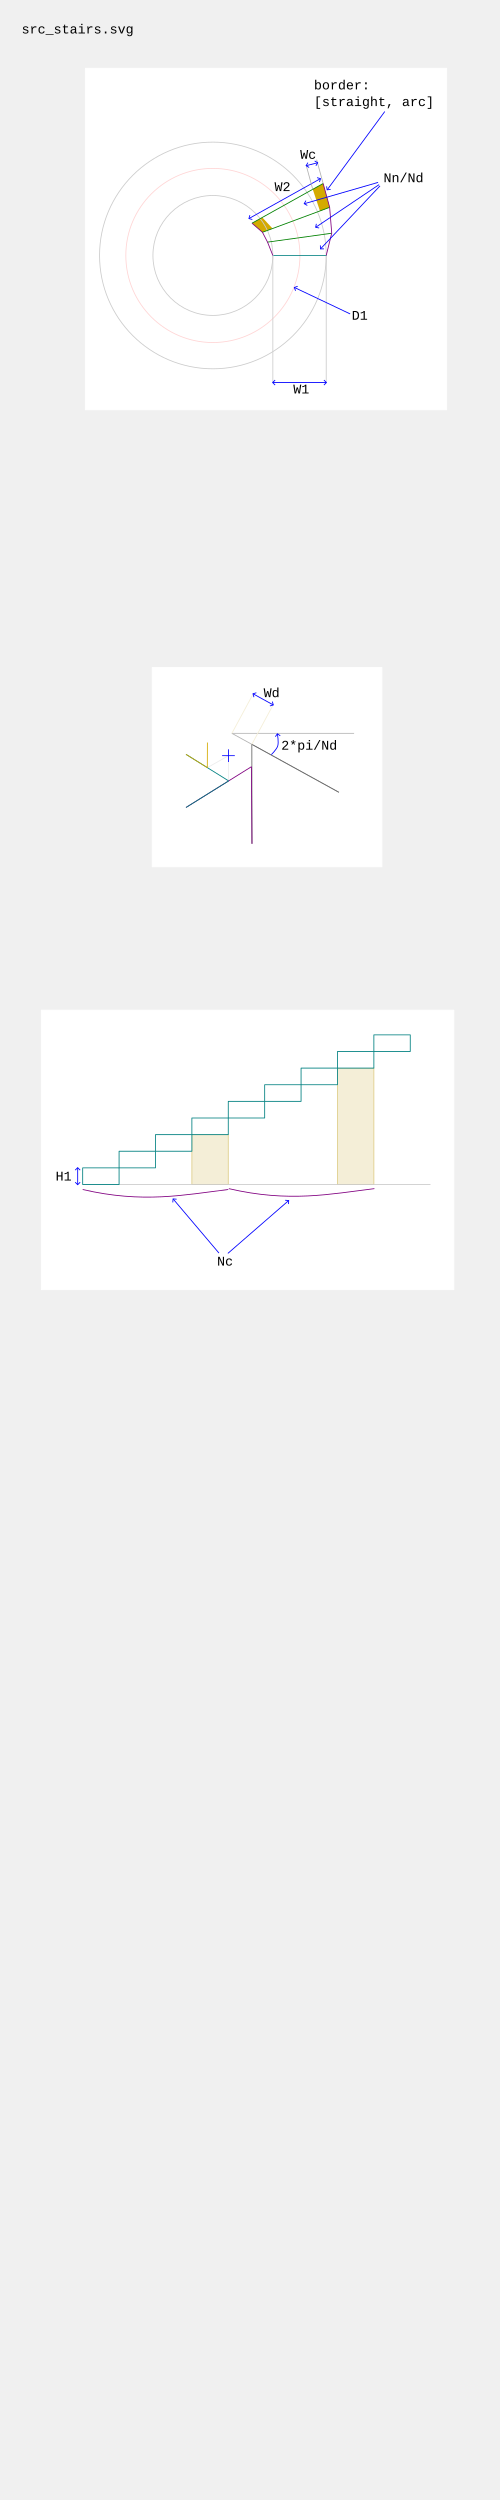
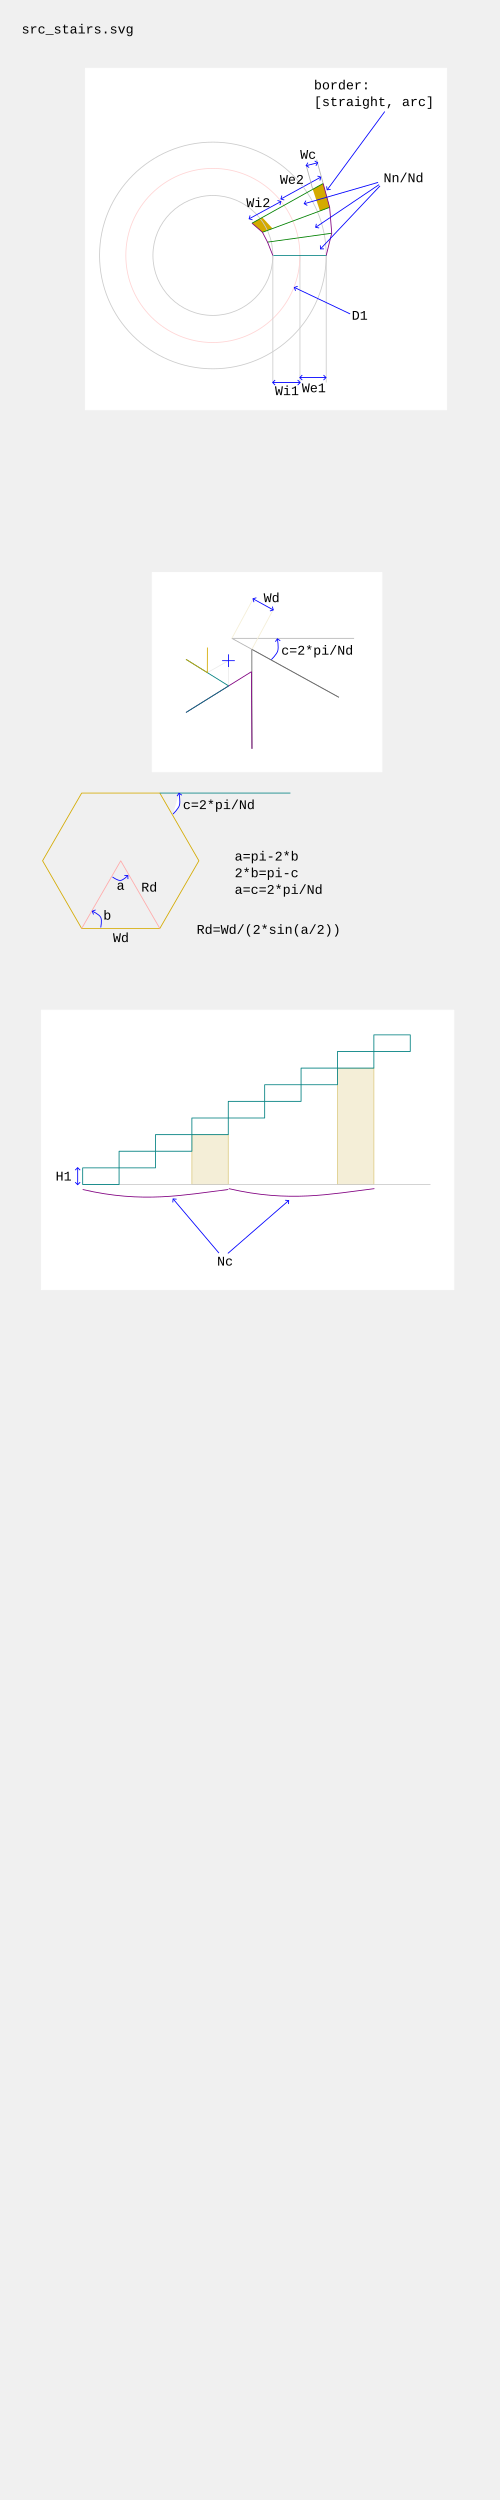
<svg xmlns="http://www.w3.org/2000/svg" width="600" height="3000" viewBox="0 0 158.75 793.75" version="1.1" id="svg1">
  <defs id="defs1">
+     <rect x="102.606" y="90.693" width="53.032" height="40.735" id="rect3" />
+     <rect x="235.956" y="1106.379" width="191.378" height="76.09" id="rect43" />
+     <rect x="250.943" y="1121.751" width="53.801" height="38.045" id="rect42" />
+     <rect x="122.776" y="1141.966" width="57.194" height="29.359" id="rect41" />
+     <rect x="327.91" y="1097.354" width="37.366" height="30.885" id="rect40" />
+     <rect x="258.515" y="1100.405" width="46.517" height="33.554" id="rect39" />
+     <rect x="353.838" y="1002.794" width="218.098" height="95.323" id="rect2" />
    <rect x="542.731" y="201.94" width="38.015" height="24.804" id="rect34" />
    <rect x="376.715" y="93.035" width="171.2" height="45.755" id="rect32" />
    <rect x="303.126" y="1486.652" width="84.265" height="31.647" id="rect31" />
    <rect x="194.458" y="1500" width="57.63" height="36.22" id="rect29" />
    <rect x="370.907" y="807.955" width="63.001" height="33.554" id="rect27" />
    <rect x="455.642" y="917.767" width="130.02" height="72.445" id="rect25" />
    <rect x="468.225" y="438.484" width="40.417" height="22.115" id="rect18" />
    <rect x="450.686" y="460.218" width="64.819" height="34.316" id="rect17" />
    <rect x="451.829" y="366.039" width="48.424" height="33.172" id="rect16" />
    <rect x="475.851" y="281.774" width="65.201" height="35.46" id="rect15" />
    <marker style="overflow:visible" id="ArrowWide" refX="0" refY="0" orient="auto-start-reverse" markerWidth="1" markerHeight="1" viewBox="0 0 1 1" preserveAspectRatio="xMidYMid">
      <path style="fill:none;stroke:context-stroke;stroke-width:1;stroke-linecap:butt" d="M 3,-3 0,0 3,3" transform="rotate(180,0.125,0)" id="path10" />
    </marker>
    <rect x="25.928" y="25.928" width="279.105" height="76.258" id="rect1" />
+     <marker style="overflow:visible" id="ArrowWide-7" refX="0" refY="0" orient="auto-start-reverse" markerWidth="1" markerHeight="1" viewBox="0 0 1 1" preserveAspectRatio="xMidYMid">
+       <path style="fill:none;stroke:context-stroke;stroke-width:1;stroke-linecap:butt" d="M 3,-3 0,0 3,3" transform="rotate(180,0.125,0)" id="path10-5" />
+     </marker>
+     <rect x="455.642" y="917.767" width="130.02" height="72.445" id="rect25-3" />
+     <marker style="overflow:visible" id="ArrowWide-2" refX="0" refY="0" orient="auto-start-reverse" markerWidth="1" markerHeight="1" viewBox="0 0 1 1" preserveAspectRatio="xMidYMid">
+       <path style="fill:none;stroke:context-stroke;stroke-width:1;stroke-linecap:butt" d="M 3,-3 0,0 3,3" transform="rotate(180,0.125,0)" id="path10-9" />
+     </marker>
+     <rect x="450.686" y="460.218" width="64.819" height="34.316" id="rect17-6" />
+     <marker style="overflow:visible" id="ArrowWide-8" refX="0" refY="0" orient="auto-start-reverse" markerWidth="1" markerHeight="1" viewBox="0 0 1 1" preserveAspectRatio="xMidYMid">
+       <path style="fill:none;stroke:context-stroke;stroke-width:1;stroke-linecap:butt" d="M 3,-3 0,0 3,3" transform="rotate(180,0.125,0)" id="path10-7" />
+     </marker>
  </defs>
  <g id="layer1">
    <rect style="fill:#ffffff;stroke:#ffffff;stroke-width:0.265;stroke-linejoin:round" id="rect19" width="114.707" height="108.429" x="27.107" y="21.686" />
+     <path style="fill:none;stroke:#0000ff;stroke-width:0.265;stroke-linejoin:round;marker-start:url(#ArrowWide-8);marker-end:url(#ArrowWide-8)" d="M 89.236,63.15 101.811,56.252" id="path11-2" />
+     <text xml:space="preserve" transform="matrix(0.2645833,0,0,0.2645833,-23.41355,-0.998386)" id="text17-2" style="font-size:16px;line-height:normal;font-family:'Liberation Mono';-inkscape-font-specification:'Liberation Mono';text-decoration-color:#000000;white-space:pre;shape-inside:url(#rect17-6);display:inline;fill:#000000;stroke-width:1;-inkscape-stroke:none;stop-color:#000000">
+       <tspan x="450.686" y="474.455" id="tspan24">We1</tspan>
+     </text>
+     <path style="fill:#ffffff;stroke:#cccccc;stroke-width:0.265;stroke-linejoin:round" d="M 95.234,81.11 V 121.463" id="path5-6-3" />
    <path style="fill:#d4aa00;stroke:none;stroke-width:0.265;stroke-linejoin:round" d="m 102.598,58.26 2.068,7.566 -3.085,1.157 -2.285,-6.881 z" id="path18" />
    <path style="fill:#d4aa00;stroke:none;stroke-width:0.265;stroke-linejoin:round" d="m 80,70.87 3.329,2.875 3.165,-1.232 -3.211,-3.463 z" id="path17" />
    <rect style="fill:#ffffff;stroke:#ffffff;stroke-width:0.265;stroke-linejoin:round" id="rect33" width="130.971" height="88.741" x="13.126" y="320.723" />
    <rect style="fill:#f4eed7;stroke:#decd87;stroke-width:0.265;stroke-linejoin:round" id="rect20-36-9" width="11.556" height="15.836" x="60.92" y="360.243" />
    <rect style="fill:#f4eed7;stroke:#decd87;stroke-width:0.265;stroke-linejoin:round" id="rect20-36-9-2" width="11.556" height="36.952" x="107.145" y="339.127" />
-     <rect style="fill:#ffffff;stroke:#ffffff;stroke-width:0.265;stroke-linejoin:round" id="rect28" width="72.939" height="63.254" x="48.323" y="211.956" />
-     <path style="fill:none;stroke:#ececec;stroke-width:0.265;stroke-linejoin:round" d="m 65.822,243.723 6.713,-3.796 0.054,8.01" id="path28" />
+     <rect style="fill:#ffffff;stroke:#ffffff;stroke-width:0.265;stroke-linejoin:round" id="rect28" width="72.939" height="63.254" x="48.323" y="181.793" />
+     <path style="fill:none;stroke:#ececec;stroke-width:0.265;stroke-linejoin:round" d="m 65.822,213.56 6.713,-3.796 0.054,8.01" id="path28" />
    <circle style="fill:none;stroke:#cccccc;stroke-width:0.265;stroke-linejoin:round" id="path1-3-1" cx="67.592" cy="81.11" r="35.984" />
    <text xml:space="preserve" transform="scale(0.2645833)" id="text1" style="font-size:16px;line-height:normal;font-family:'Liberation Mono';-inkscape-font-specification:'Liberation Mono';text-decoration-color:#000000;white-space:pre;shape-inside:url(#rect1);display:inline;fill:#000000;stroke-width:1;-inkscape-stroke:none;stop-color:#000000">
-       <tspan x="25.928" y="40.164" id="tspan1">src_stairs.svg</tspan>
+       <tspan x="25.928" y="40.164" id="tspan25">src_stairs.svg</tspan>
    </text>
    <circle style="fill:none;stroke:#ffd5d5;stroke-width:0.265;stroke-linejoin:round" id="path1" cx="67.592" cy="81.11" r="27.642" />
    <circle style="fill:none;stroke:#cccccc;stroke-width:0.265;stroke-linejoin:round" id="path1-3" cx="67.592" cy="81.11" r="19.036" />
    <path style="fill:#ffffff;stroke:#008080;stroke-width:0.265;stroke-linejoin:round" d="M 86.76,81.11 H 103.708" id="path2" />
    <path style="fill:#ffffff;stroke:#008000;stroke-width:0.265;stroke-linejoin:round" d="M 84.944,76.873 105.322,74.048" id="path3" />
    <path style="fill:#ffffff;stroke:#008000;stroke-width:0.265;stroke-linejoin:round" d="M 83.329,73.746 104.666,65.826" id="path4" />
    <path style="fill:#ffffff;stroke:#cccccc;stroke-width:0.265;stroke-linejoin:round" d="M 86.627,81.11 V 121.463" id="path5" />
    <path style="fill:#ffffff;stroke:#cccccc;stroke-width:0.265;stroke-linejoin:round" d="M 103.576,81.11 V 121.463" id="path5-6" />
+     <path style="fill:none;stroke:#0000ff;stroke-width:0.265;stroke-linejoin:round;marker-start:url(#ArrowWide-2);marker-end:url(#ArrowWide-2)" d="m 95.244,119.876 8.2,-1e-5" id="path9-0" />
    <path style="fill:#ffffff;stroke:#008000;stroke-width:0.265;stroke-linejoin:round" d="M 80,70.87 102.598,58.26" id="path6" />
    <path style="fill:none;stroke:#800080;stroke-width:0.265;stroke-linejoin:round" d="M 86.627,81.11 84.944,76.873 83.329,73.746 80,70.87" id="path7" />
    <path style="fill:none;stroke:#800080;stroke-width:0.265;stroke-linejoin:round" d="m 103.576,81.11 1.746,-7.062 -0.656,-8.222 -2.068,-7.566" id="path8" />
-     <path style="fill:none;stroke:#0000ff;stroke-width:0.265;stroke-linejoin:round;marker-start:url(#ArrowWide);marker-end:url(#ArrowWide)" d="m 86.627,121.463 16.948,-10e-6" id="path9" />
-     <path style="fill:none;stroke:#0000ff;stroke-width:0.265;stroke-linejoin:round;marker-start:url(#ArrowWide);marker-end:url(#ArrowWide)" d="M 79.092,69.357 101.69,56.747" id="path11" />
+     <path style="fill:none;stroke:#0000ff;stroke-width:0.265;stroke-linejoin:round;marker-start:url(#ArrowWide);marker-end:url(#ArrowWide)" d="m 86.627,121.463 8.606,-10e-6" id="path9" />
+     <path style="fill:none;stroke:#0000ff;stroke-width:0.265;stroke-linejoin:round;marker-start:url(#ArrowWide);marker-end:url(#ArrowWide)" d="M 79.148,69.44 89.128,64.015" id="path11" />
    <path style="fill:none;stroke:#0000ff;stroke-width:0.265;stroke-linejoin:round;marker-start:url(#ArrowWide)" d="M 96.646,64.666 120.051,57.907" id="path12" />
    <path style="fill:none;stroke:#0000ff;stroke-width:0.265;stroke-linejoin:round;marker-start:url(#ArrowWide)" d="M 100.278,72.131 120.354,58.613" id="path13" />
    <path style="fill:none;stroke:#0000ff;stroke-width:0.265;stroke-linejoin:round;marker-start:url(#ArrowWide)" d="M 101.791,78.992 120.656,59.017" id="path14" />
    <path style="fill:none;stroke:#0000ff;stroke-width:0.265;stroke-linejoin:round;marker-start:url(#ArrowWide)" d="m 93.519,91.299 17.655,8.373" id="path15" />
    <text xml:space="preserve" transform="matrix(0.2645833,0,0,0.2645833,-7.868886,0.9079483)" id="text16" style="font-size:16px;line-height:normal;font-family:'Liberation Mono';-inkscape-font-specification:'Liberation Mono';text-decoration-color:#000000;white-space:pre;shape-inside:url(#rect16);display:inline;fill:#000000;stroke-width:1;-inkscape-stroke:none;stop-color:#000000">
-       <tspan x="451.83" y="380.276" id="tspan2">D1</tspan>
+       <tspan x="451.83" y="380.276" id="tspan26">D1</tspan>
    </text>
-     <text xml:space="preserve" transform="matrix(0.2645833,0,0,0.2645833,-26.12874,-0.6052989)" id="text17" style="font-size:16px;line-height:normal;font-family:'Liberation Mono';-inkscape-font-specification:'Liberation Mono';text-decoration-color:#000000;white-space:pre;shape-inside:url(#rect17);display:inline;fill:#000000;stroke-width:1;-inkscape-stroke:none;stop-color:#000000">
-       <tspan x="450.686" y="474.455" id="tspan3">W1</tspan>
+     <text xml:space="preserve" transform="matrix(0.2645833,0,0,0.2645833,-31.94957,-0.07613223)" id="text17" style="font-size:16px;line-height:normal;font-family:'Liberation Mono';-inkscape-font-specification:'Liberation Mono';text-decoration-color:#000000;white-space:pre;shape-inside:url(#rect17);display:inline;fill:#000000;stroke-width:1;-inkscape-stroke:none;stop-color:#000000">
+       <tspan x="450.686" y="474.455" id="tspan27">Wi1</tspan>
    </text>
-     <text xml:space="preserve" transform="matrix(0.2645833,0,0,0.2645833,-36.72147,-59.11753)" id="text18" style="font-size:16px;line-height:normal;font-family:'Liberation Mono';-inkscape-font-specification:'Liberation Mono';text-decoration-color:#000000;white-space:pre;shape-inside:url(#rect18);display:inline;fill:#000000;stroke-width:1;-inkscape-stroke:none;stop-color:#000000">
-       <tspan x="468.225" y="452.721" id="tspan4">W2</tspan>
+     <text xml:space="preserve" transform="matrix(0.2645833,0,0,0.2645833,-45.68987,-54.03365)" id="text18" style="font-size:16px;line-height:normal;font-family:'Liberation Mono';-inkscape-font-specification:'Liberation Mono';text-decoration-color:#000000;white-space:pre;shape-inside:url(#rect18);display:inline;fill:#000000;stroke-width:1;-inkscape-stroke:none;stop-color:#000000">
+       <tspan x="468.225" y="452.721" id="tspan28">Wi2</tspan>
    </text>
-     <path style="fill:#ffffff;stroke:#b3b3b3;stroke-width:0.265;stroke-linejoin:round" d="M 73.618,232.838 H 112.424" id="path19" />
-     <path style="fill:#ffffff;stroke:#b3b3b3;stroke-width:0.265;stroke-linejoin:round" d="m 73.618,232.838 33.991,18.722" id="path19-9" />
-     <path style="fill:#ffffff;stroke:#666666;stroke-width:0.265;stroke-linejoin:round" d="m 79.957,236.329 27.653,15.231" id="path20" />
-     <path style="fill:#ffffff;stroke:#666666;stroke-width:0.265;stroke-linejoin:round" d="m 79.957,236.329 0.045,31.57" id="path20-2" />
-     <path style="fill:#ffffff;stroke:#800080;stroke-width:0.265;stroke-linejoin:round" d="m 79.824,243.431 0.177,24.468" id="path21" />
-     <path style="fill:#ffffff;stroke:#800080;stroke-width:0.265;stroke-linejoin:round" d="m 79.824,243.431 -20.769,12.936" id="path21-4" />
-     <path style="fill:#ffffff;stroke:#008080;stroke-width:0.265;stroke-linejoin:round" d="M 59.055,256.367 72.589,247.938" id="path22" />
-     <path style="fill:#ffffff;stroke:#008080;stroke-width:0.265;stroke-linejoin:round" d="m 59.055,239.508 13.534,8.429" id="path22-0" />
-     <path style="fill:#ffffff;stroke:#d4aa00;stroke-width:0.265;stroke-linejoin:round" d="m 59.055,239.508 6.767,4.215" id="path23" />
-     <path style="fill:#ffffff;stroke:#d4aa00;stroke-width:0.265;stroke-linejoin:round" d="m 65.848,235.751 -0.026,7.972" id="path23-6" />
-     <path style="fill:#ffffff;stroke:#0000ff;stroke-width:0.265;stroke-linejoin:round" d="m 70.517,239.927 h 4.035" id="path24" />
-     <path style="fill:#ffffff;stroke:#0000ff;stroke-width:0.265;stroke-linejoin:round" d="m 72.535,241.945 v -4.035" id="path24-1" />
-     <path style="fill:#ffffff;stroke:#0000ff;stroke-width:0.265;stroke-linejoin:round;marker-end:url(#ArrowWide)" d="m 86.154,239.597 c 0,0 1.678,-1.646 2.018,-2.724 0.385,-1.219 -0.101,-3.834 -0.101,-3.834" id="path25" />
-     <text xml:space="preserve" transform="matrix(0.2645833,0,0,0.2645833,-31.27378,-8.575068)" id="text25" style="font-size:16px;line-height:normal;font-family:'Liberation Mono';-inkscape-font-specification:'Liberation Mono';text-decoration-color:#000000;white-space:pre;shape-inside:url(#rect25);display:inline;fill:#000000;stroke-width:1;-inkscape-stroke:none;stop-color:#000000">
-       <tspan x="455.643" y="932.002" id="tspan5">2*pi/Nd</tspan>
+     <path style="fill:#ffffff;stroke:#b3b3b3;stroke-width:0.265;stroke-linejoin:round" d="M 73.618,202.675 H 112.424" id="path19" />
+     <path style="fill:#ffffff;stroke:#b3b3b3;stroke-width:0.265;stroke-linejoin:round" d="m 73.618,202.675 33.991,18.722" id="path19-9" />
+     <path style="fill:#ffffff;stroke:#666666;stroke-width:0.265;stroke-linejoin:round" d="m 79.957,206.167 27.653,15.231" id="path20" />
+     <path style="fill:#ffffff;stroke:#666666;stroke-width:0.265;stroke-linejoin:round" d="m 79.957,206.167 0.045,31.57" id="path20-2" />
+     <path style="fill:#ffffff;stroke:#800080;stroke-width:0.265;stroke-linejoin:round" d="m 79.824,213.268 0.177,24.468" id="path21" />
+     <path style="fill:#ffffff;stroke:#800080;stroke-width:0.265;stroke-linejoin:round" d="m 79.824,213.268 -20.769,12.936" id="path21-4" />
+     <path style="fill:#ffffff;stroke:#008080;stroke-width:0.265;stroke-linejoin:round" d="M 59.055,226.204 72.589,217.775" id="path22" />
+     <path style="fill:#ffffff;stroke:#008080;stroke-width:0.265;stroke-linejoin:round" d="m 59.055,209.345 13.534,8.429" id="path22-0" />
+     <path style="fill:#ffffff;stroke:#d4aa00;stroke-width:0.265;stroke-linejoin:round" d="m 59.055,209.345 6.767,4.215" id="path23" />
+     <path style="fill:#ffffff;stroke:#d4aa00;stroke-width:0.265;stroke-linejoin:round" d="m 65.848,205.588 -0.026,7.972" id="path23-6" />
+     <path style="fill:#ffffff;stroke:#0000ff;stroke-width:0.265;stroke-linejoin:round" d="m 70.517,209.765 h 4.035" id="path24" />
+     <path style="fill:#ffffff;stroke:#0000ff;stroke-width:0.265;stroke-linejoin:round" d="M 72.535,211.782 V 207.747" id="path24-1" />
+     <path style="fill:#ffffff;stroke:#0000ff;stroke-width:0.265;stroke-linejoin:round;marker-end:url(#ArrowWide)" d="m 86.154,209.435 c 0,0 1.678,-1.646 2.018,-2.724 0.385,-1.219 -0.101,-3.834 -0.101,-3.834" id="path25" />
+     <text xml:space="preserve" transform="matrix(0.2645833,0,0,0.2645833,-31.27378,-38.73759)" id="text25" style="font-size:16px;line-height:normal;font-family:'Liberation Mono';-inkscape-font-specification:'Liberation Mono';text-decoration-color:#000000;white-space:pre;shape-inside:url(#rect25);display:inline;fill:#000000;stroke-width:1;-inkscape-stroke:none;stop-color:#000000">
+       <tspan x="455.643" y="932.002" id="tspan29">c=2*pi/Nd</tspan>
    </text>
-     <path style="fill:#ffffff;stroke:#f4eed7;stroke-width:0.265;stroke-linejoin:round" d="m 73.618,232.838 6.76,-12.536" id="path26" />
-     <path style="fill:#ffffff;stroke:#f4eed7;stroke-width:0.265;stroke-linejoin:round" d="m 79.957,236.329 6.76,-12.536" id="path26-6" />
-     <path style="fill:#ffffff;stroke:#0000ff;stroke-width:0.265;stroke-linejoin:round;marker-start:url(#ArrowWide);marker-end:url(#ArrowWide)" d="m 80.377,220.302 6.339,3.491" id="path27" />
-     <text xml:space="preserve" transform="matrix(0.2645833,0,0,0.2645833,-14.42895,3.799061)" id="text27" style="font-size:16px;line-height:normal;font-family:'Liberation Mono';-inkscape-font-specification:'Liberation Mono';text-decoration-color:#000000;white-space:pre;shape-inside:url(#rect27);display:inline;fill:#000000;stroke-width:1;-inkscape-stroke:none;stop-color:#000000">
-       <tspan x="370.908" y="822.192" id="tspan6">Wd</tspan>
+     <path style="fill:#ffffff;stroke:#f4eed7;stroke-width:0.265;stroke-linejoin:round" d="m 73.618,202.675 6.76,-12.536" id="path26" />
+     <path style="fill:#ffffff;stroke:#f4eed7;stroke-width:0.265;stroke-linejoin:round" d="m 79.957,206.167 6.76,-12.536" id="path26-6" />
+     <path style="fill:#ffffff;stroke:#0000ff;stroke-width:0.265;stroke-linejoin:round;marker-start:url(#ArrowWide);marker-end:url(#ArrowWide)" d="m 80.377,190.139 6.339,3.491" id="path27" />
+     <text xml:space="preserve" transform="matrix(0.2645833,0,0,0.2645833,-14.42895,-26.36345)" id="text27" style="font-size:16px;line-height:normal;font-family:'Liberation Mono';-inkscape-font-specification:'Liberation Mono';text-decoration-color:#000000;white-space:pre;shape-inside:url(#rect27);display:inline;fill:#000000;stroke-width:1;-inkscape-stroke:none;stop-color:#000000">
+       <tspan x="370.908" y="822.192" id="tspan30">Wd</tspan>
    </text>
    <path style="fill:#ffffff;stroke:#cccccc;stroke-width:0.265;stroke-linejoin:round" d="M 26.251,376.079 H 136.678" id="path16" />
    <rect style="fill:#ffffff;stroke:#008080;stroke-width:0.265;stroke-linejoin:round" id="rect20" width="11.556" height="5.279" x="26.251" y="370.8" />
    <rect style="fill:#ffffff;stroke:#008080;stroke-width:0.265;stroke-linejoin:round" id="rect20-3" width="11.556" height="5.279" x="37.808" y="365.521" />
    <rect style="fill:#ffffff;stroke:#008080;stroke-width:0.265;stroke-linejoin:round" id="rect20-1" width="11.556" height="5.279" x="49.364" y="360.243" />
    <rect style="fill:#ffffff;stroke:#008080;stroke-width:0.265;stroke-linejoin:round" id="rect20-36" width="11.556" height="5.279" x="60.92" y="354.964" />
    <rect style="fill:#ffffff;stroke:#008080;stroke-width:0.265;stroke-linejoin:round" id="rect20-18" width="11.556" height="5.279" x="72.477" y="349.685" />
    <rect style="fill:#ffffff;stroke:#008080;stroke-width:0.265;stroke-linejoin:round" id="rect20-3-7" width="11.556" height="5.279" x="84.033" y="344.406" />
    <rect style="fill:#ffffff;stroke:#008080;stroke-width:0.265;stroke-linejoin:round" id="rect20-1-9" width="11.556" height="5.279" x="95.589" y="339.127" />
    <rect style="fill:#ffffff;stroke:#008080;stroke-width:0.265;stroke-linejoin:round" id="rect20-36-2" width="11.556" height="5.279" x="107.145" y="333.848" />
    <rect style="fill:#ffffff;stroke:#008080;stroke-width:0.265;stroke-linejoin:round" id="rect20-36-2-5" width="11.556" height="5.279" x="118.702" y="328.57" />
    <path style="fill:#f4eed7;stroke:#0000ff;stroke-width:0.265;stroke-linejoin:round;marker-start:url(#ArrowWide);marker-end:url(#ArrowWide)" d="m 24.664,370.8 v 5.279" id="path29" />
-     <text xml:space="preserve" transform="matrix(0.2645833,0,0,0.2645833,-33.79586,-25.82609)" id="text29" style="font-size:16px;line-height:normal;font-family:'Liberation Mono';-inkscape-font-specification:'Liberation Mono';text-decoration-color:#000000;white-space:pre;shape-inside:url(#rect29);fill:#000000;stroke-width:1;-inkscape-stroke:none;stop-color:#000000">
-       <tspan x="194.459" y="1514.236" id="tspan7">H1</tspan>
+     <text xml:space="preserve" transform="matrix(0.2645833,0,0,0.2645833,-33.79586,-25.82609)" id="text29" style="font-size:16px;line-height:normal;font-family:'Liberation Mono';-inkscape-font-specification:'Liberation Mono';text-decoration-color:#000000;white-space:pre;shape-inside:url(#rect29);display:inline;fill:#000000;stroke-width:1;-inkscape-stroke:none;stop-color:#000000">
+       <tspan x="194.459" y="1514.236" id="tspan31">H1</tspan>
    </text>
    <path style="fill:#f4eed7;stroke:#0000ff;stroke-width:0.265;stroke-linejoin:round;marker-start:url(#ArrowWide)" d="m 54.994,380.701 14.527,17.15" id="path30" />
    <path style="fill:#f4eed7;stroke:#0000ff;stroke-width:0.265;stroke-linejoin:round;marker-start:url(#ArrowWide)" d="m 91.614,381.205 -19.269,16.747" id="path31" />
-     <text xml:space="preserve" transform="matrix(0.2645833,0,0,0.2645833,-11.28652,4.709351)" id="text31" style="font-size:16px;line-height:normal;font-family:'Liberation Mono';-inkscape-font-specification:'Liberation Mono';text-decoration-color:#000000;white-space:pre;shape-inside:url(#rect31);fill:#000000;stroke-width:1;-inkscape-stroke:none;stop-color:#000000">
-       <tspan x="303.127" y="1500.889" id="tspan8">Nc</tspan>
+     <text xml:space="preserve" transform="matrix(0.2645833,0,0,0.2645833,-11.28652,4.709351)" id="text31" style="font-size:16px;line-height:normal;font-family:'Liberation Mono';-inkscape-font-specification:'Liberation Mono';text-decoration-color:#000000;white-space:pre;shape-inside:url(#rect31);display:inline;fill:#000000;stroke-width:1;-inkscape-stroke:none;stop-color:#000000">
+       <tspan x="303.127" y="1500.889" id="tspan32">Nc</tspan>
    </text>
    <path style="fill:none;stroke:#800080;stroke-width:0.265;stroke-linejoin:round" d="m 26.251,377.666 c 19.136,4.473 32.241,1.709 46.225,0" id="path32" />
    <path style="fill:none;stroke:#800080;stroke-width:0.265;stroke-linejoin:round" d="m 72.652,377.393 c 19.136,4.473 32.241,1.709 46.225,0" id="path32-4" />
-     <text xml:space="preserve" transform="scale(0.2645833)" id="text32" style="font-size:16px;line-height:normal;font-family:'Liberation Mono';-inkscape-font-specification:'Liberation Mono';text-decoration-color:#000000;white-space:pre;shape-inside:url(#rect32);fill:#000000;stroke-width:1;-inkscape-stroke:none;stop-color:#000000">
-       <tspan x="376.715" y="107.272" id="tspan10">border:
+     <text xml:space="preserve" transform="scale(0.2645833)" id="text32" style="font-size:16px;line-height:normal;font-family:'Liberation Mono';-inkscape-font-specification:'Liberation Mono';text-decoration-color:#000000;white-space:pre;shape-inside:url(#rect32);display:inline;fill:#000000;stroke-width:1;-inkscape-stroke:none;stop-color:#000000">
+       <tspan x="376.715" y="107.272" id="tspan33">border:
</tspan>
-       <tspan x="376.715" y="127.272" id="tspan11">[straight, arc]</tspan>
+       <tspan x="376.715" y="127.272" id="tspan34">[straight, arc]</tspan>
    </text>
    <path style="fill:none;stroke:#0000ff;stroke-width:0.265;stroke-linejoin:round;marker-start:url(#ArrowWide)" d="M 103.91,60.227 122.169,35.41" id="path33" />
-     <text xml:space="preserve" transform="matrix(0.2645833,0,0,0.2645833,-4.136209,-20.47928)" id="text15" style="font-size:16px;line-height:normal;font-family:'Liberation Mono';-inkscape-font-specification:'Liberation Mono';text-decoration-color:#000000;white-space:pre;shape-inside:url(#rect15);display:inline;fill:#000000;stroke-width:1;-inkscape-stroke:none;stop-color:#000000;stroke:none">
-       <tspan x="475.852" y="296.01" id="tspan12">Nn/Nd</tspan>
+     <text xml:space="preserve" transform="matrix(0.2645833,0,0,0.2645833,-4.136209,-20.47928)" id="text15" style="font-size:16px;line-height:normal;font-family:'Liberation Mono';-inkscape-font-specification:'Liberation Mono';text-decoration-color:#000000;white-space:pre;shape-inside:url(#rect15);display:inline;fill:#000000;stroke:none;stroke-width:1;-inkscape-stroke:none;stop-color:#000000">
+       <tspan x="475.852" y="296.01" id="tspan35">Nn/Nd</tspan>
    </text>
    <path style="fill:none;stroke:#b3b3b3;stroke-width:0.265;stroke-linejoin:round" d="m 102.598,58.26 -2.068,-7.566" id="path34" />
    <path style="fill:none;stroke:#b3b3b3;stroke-width:0.265;stroke-linejoin:round" d="m 99.297,60.102 -2.068,-7.566" id="path34-3" />
    <path style="fill:#0000ff;stroke:#0000ff;stroke-width:0.265;stroke-linejoin:round;marker-start:url(#ArrowWide);marker-end:url(#ArrowWide)" d="m 100.802,51.689 -3.549,0.898" id="path34-3-1" />
-     <text xml:space="preserve" transform="matrix(0.2645833,0,0,0.2645833,-48.2939,-6.77684)" id="text34" style="font-size:16px;line-height:normal;font-family:'Liberation Mono';-inkscape-font-specification:'Liberation Mono';text-decoration-color:#000000;white-space:pre;shape-inside:url(#rect34);fill:#000000;stroke-width:1;-inkscape-stroke:none;stop-color:#000000">
-       <tspan x="542.73" y="216.176" id="tspan13">Wc</tspan>
+     <text xml:space="preserve" transform="matrix(0.2645833,0,0,0.2645833,-48.2939,-6.77684)" id="text34" style="font-size:16px;line-height:normal;font-family:'Liberation Mono';-inkscape-font-specification:'Liberation Mono';text-decoration-color:#000000;white-space:pre;shape-inside:url(#rect34);display:inline;fill:#000000;stroke-width:1;-inkscape-stroke:none;stop-color:#000000">
+       <tspan x="542.73" y="216.176" id="tspan36">Wc</tspan>
+     </text>
+     <text xml:space="preserve" transform="matrix(0.2645833,0,0,0.2645833,-19.12127,4.137758)" id="text2" style="font-size:16px;line-height:normal;font-family:'Liberation Mono';-inkscape-font-specification:'Liberation Mono';text-decoration-color:#000000;white-space:pre;shape-inside:url(#rect2);display:inline;fill:#000000;stroke-width:1;-inkscape-stroke:none;stop-color:#000000">
+       <tspan x="353.838" y="1017.031" id="tspan37">a=pi-2*b
+ </tspan>
+       <tspan x="353.838" y="1037.031" id="tspan38">2*b=pi-c
+ </tspan>
+       <tspan x="353.838" y="1057.031" id="tspan39">a=c=2*pi/Nd</tspan>
+     </text>
+     <path style="fill:none;stroke:#d4aa00;stroke-width:0.265;stroke-linejoin:round" id="path35" d="M 47.617,267.139 35.208,288.631 H 10.391 l -12.409,-21.492 12.409,-21.492 24.817,0 z" transform="translate(15.536,6.155417)" />
+     <path style="fill:none;stroke:#008080;stroke-width:0.265;stroke-linejoin:round" d="m 50.744,251.802 h 41.463" id="path36" />
+     <path style="fill:#ffffff;stroke:#0000ff;stroke-width:0.265;stroke-linejoin:round;marker-end:url(#ArrowWide-7)" d="m 54.932,258.467 c 0,0 1.678,-1.646 2.018,-2.724 0.385,-1.219 -0.101,-3.834 -0.101,-3.834" id="path25-2" />
+     <text xml:space="preserve" transform="matrix(0.2645833,0,0,0.2645833,-62.49612,10.29473)" id="text25-9" style="font-size:16px;line-height:normal;font-family:'Liberation Mono';-inkscape-font-specification:'Liberation Mono';text-decoration-color:#000000;white-space:pre;shape-inside:url(#rect25-3);display:inline;fill:#000000;stroke-width:1;-inkscape-stroke:none;stop-color:#000000">
+       <tspan x="455.643" y="932.002" id="tspan40">c=2*pi/Nd</tspan>
+     </text>
+     <path style="fill:none;stroke:#ffaaaa;stroke-width:0.265;stroke-linejoin:round" d="M 25.927,294.786 38.336,273.294 50.744,294.786" id="path37" />
+     <path style="fill:none;stroke:#0000ff;stroke-width:0.265;stroke-linejoin:round;marker-end:url(#ArrowWide)" d="m 35.713,278.438 c 0,0 1.607,1.185 2.522,1.11 0.92,-0.075 2.32,-1.513 2.32,-1.513" id="path38" />
+     <path style="fill:none;stroke:#0000ff;stroke-width:0.265;stroke-linejoin:round;marker-end:url(#ArrowWide)" d="m 31.98,294.478 c 0,0 0.487,-2.269 0,-3.228 -0.49,-0.966 -2.623,-1.917 -2.623,-1.917" id="path39" />
+     <text xml:space="preserve" transform="matrix(0.2645833,0,0,0.2645833,-31.37466,-12.40863)" id="text39" style="font-size:16px;line-height:normal;font-family:'Liberation Mono';-inkscape-font-specification:'Liberation Mono';text-decoration-color:#000000;white-space:pre;shape-inside:url(#rect39);display:inline;fill:#000000;stroke-width:1;-inkscape-stroke:none;stop-color:#000000">
+       <tspan x="258.516" y="1114.641" id="tspan41">a</tspan>
+     </text>
+     <text xml:space="preserve" transform="matrix(0.2645833,0,0,0.2645833,-53.97249,-2.118546)" id="text40" style="font-size:16px;line-height:normal;font-family:'Liberation Mono';-inkscape-font-specification:'Liberation Mono';text-decoration-color:#000000;white-space:pre;shape-inside:url(#rect40);display:inline;fill:#000000;stroke-width:1;-inkscape-stroke:none;stop-color:#000000">
+       <tspan x="327.91" y="1111.592" id="tspan42">b</tspan>
+     </text>
+     <text xml:space="preserve" transform="matrix(0.2645833,0,0,0.2645833,3.376137,-6.812393)" id="text41" style="font-size:16px;line-height:normal;font-family:'Liberation Mono';-inkscape-font-specification:'Liberation Mono';text-decoration-color:#000000;white-space:pre;shape-inside:url(#rect41);display:inline;fill:#000000;stroke-width:1;-inkscape-stroke:none;stop-color:#000000">
+       <tspan x="122.775" y="1156.201" id="tspan43">Wd</tspan>
+     </text>
+     <text xml:space="preserve" transform="matrix(0.2645833,0,0,0.2645833,-21.55563,-17.48853)" id="text42" style="font-size:16px;line-height:normal;font-family:'Liberation Mono';-inkscape-font-specification:'Liberation Mono';text-decoration-color:#000000;white-space:pre;shape-inside:url(#rect42);fill:#000000;stroke-width:1;-inkscape-stroke:none;stop-color:#000000">
+       <tspan x="250.943" y="1135.988" id="tspan44">Rd</tspan>
+     </text>
+     <text xml:space="preserve" transform="scale(0.2645833)" id="text43" style="font-size:16px;line-height:normal;font-family:'Liberation Mono';-inkscape-font-specification:'Liberation Mono';text-decoration-color:#000000;white-space:pre;shape-inside:url(#rect43);fill:#000000;stroke-width:1;-inkscape-stroke:none;stop-color:#000000">
+       <tspan x="235.955" y="1120.615" id="tspan45">Rd=Wd/(2*sin(a/2))</tspan>
+     </text>
+     <text xml:space="preserve" transform="matrix(0.2645833,0,0,0.2645833,61.71825,30.60493)" id="text3" style="font-size:16px;line-height:normal;font-family:'Liberation Mono';-inkscape-font-specification:'Liberation Mono';text-decoration-color:#000000;white-space:pre;shape-inside:url(#rect3);fill:#000000;stroke-width:1;-inkscape-stroke:none;stop-color:#000000">
+       <tspan x="102.605" y="104.93" id="tspan46">We2</tspan>
    </text>
  </g>
</svg>
